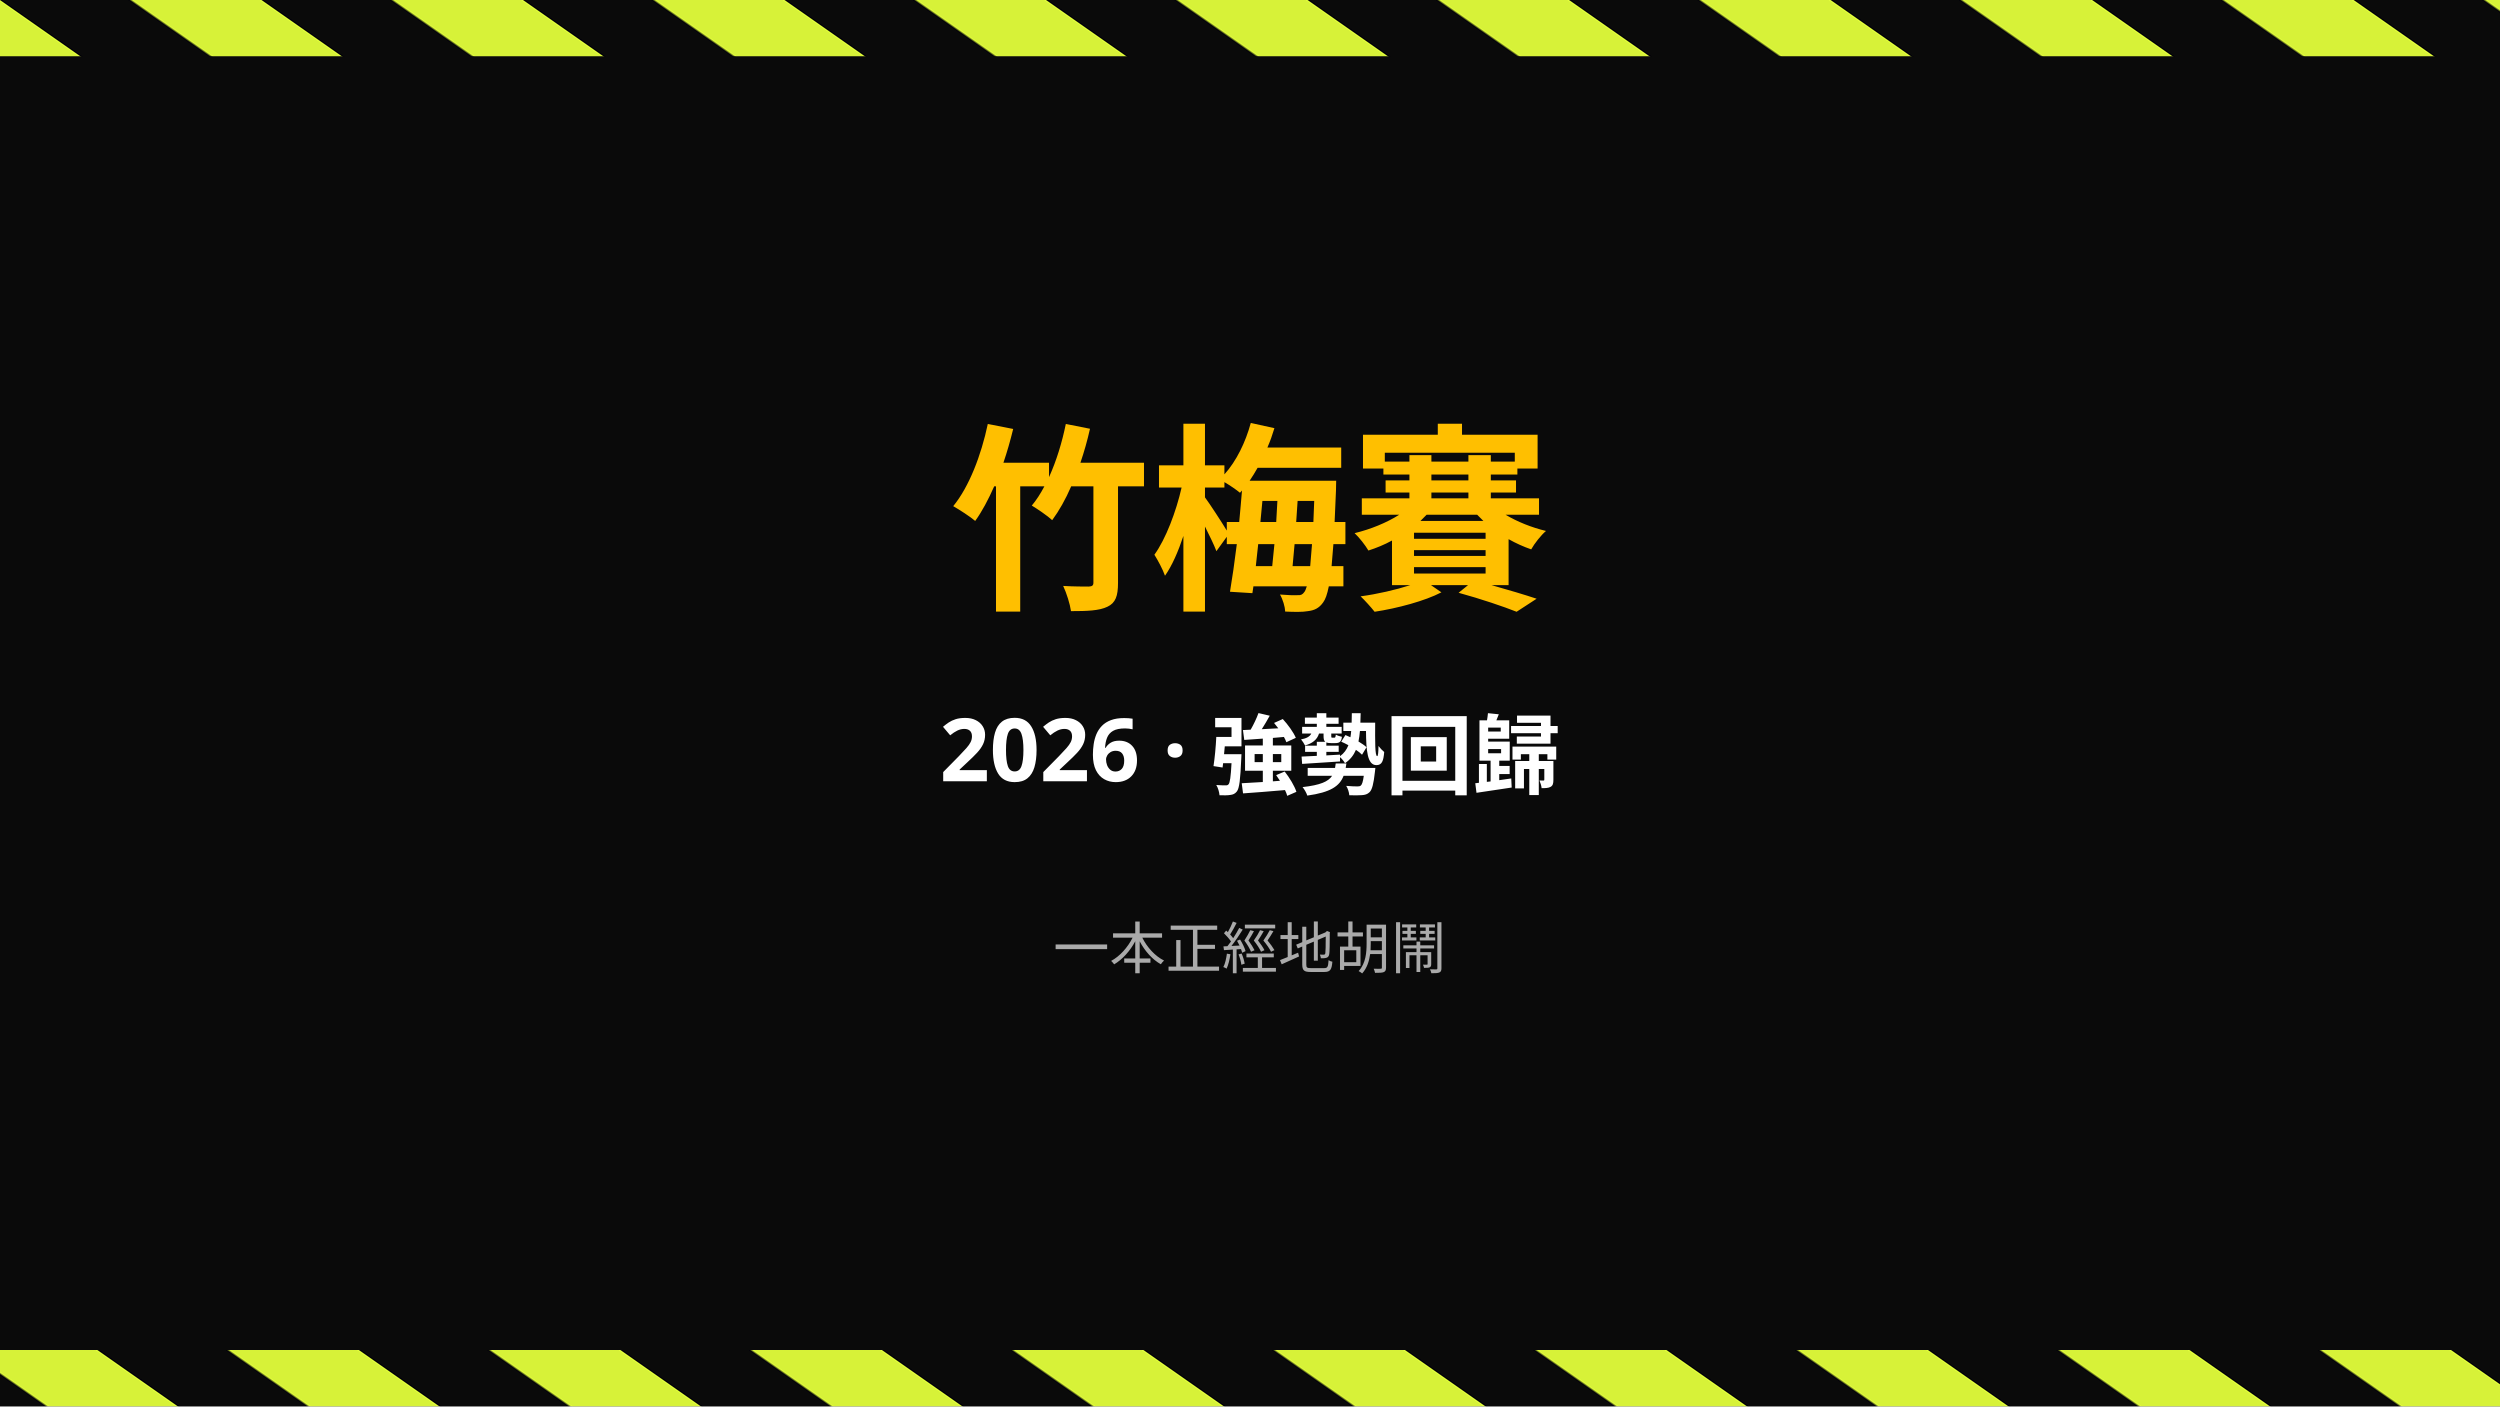
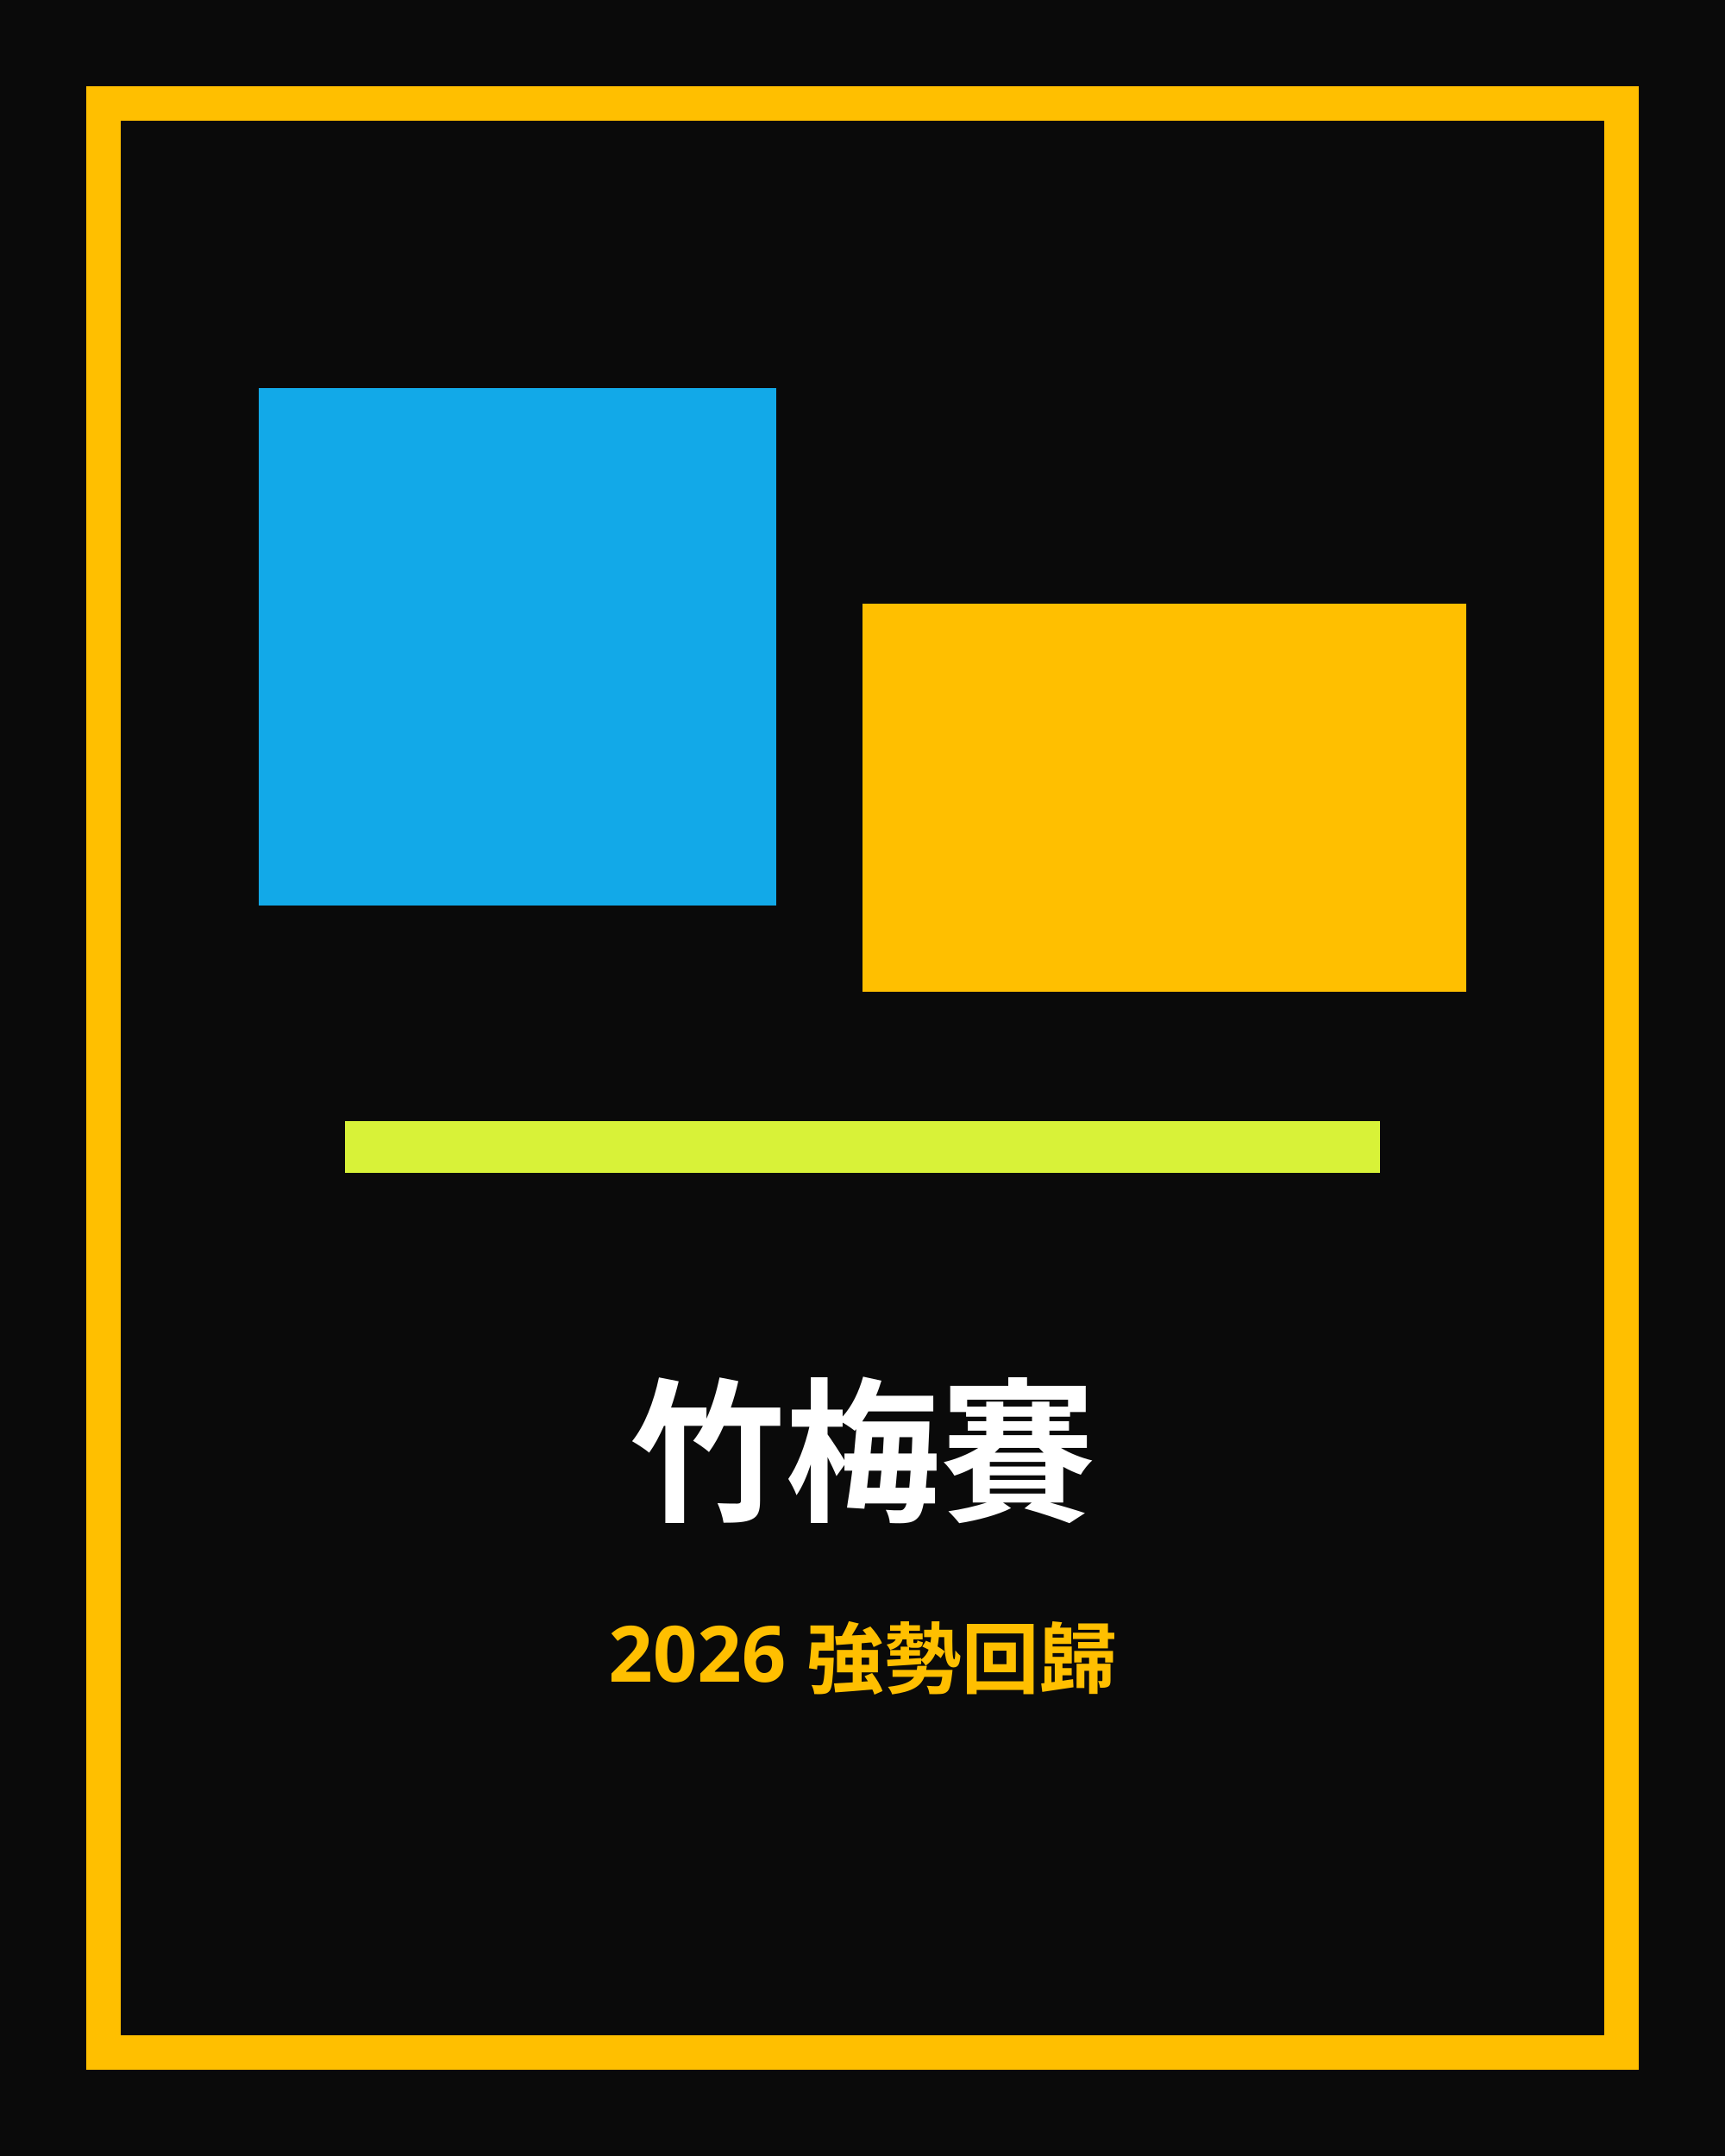
- <svg xmlns="http://www.w3.org/2000/svg" viewBox="0 0 800 450" role="img" aria-label="2026 竹梅賽">
-   <defs>
-     <pattern id="stripe" width="48" height="48" patternTransform="rotate(-55)" patternUnits="userSpaceOnUse">
-       <rect width="24" height="48" fill="#0A0A0A" />
-       <rect x="24" width="24" height="48" fill="#D7F238" />
-     </pattern>
-   </defs>
-   <rect width="800" height="450" fill="#0A0A0A" />
-   <rect y="0" width="800" height="18" fill="url(#stripe)" />
-   <rect y="432" width="800" height="18" fill="url(#stripe)" />
-   <text x="400" y="190" text-anchor="middle" font-size="64" font-weight="900" fill="#FFBF00" font-family="Noto Sans TC, Microsoft JhengHei, sans-serif">竹梅賽</text>
-   <text x="400" y="250" text-anchor="middle" font-size="28" font-weight="700" fill="#FFFFFF" font-family="Noto Sans TC, Microsoft JhengHei, sans-serif">2026 · 強勢回歸</text>
-   <text x="400" y="310" text-anchor="middle" font-size="18" fill="#AAAAAA" font-family="Noto Sans TC, Microsoft JhengHei, sans-serif">一本正經地胡鬧</text>
+ <svg xmlns="http://www.w3.org/2000/svg" viewBox="0 0 800 1000" role="img" aria-label="2026 竹梅賽主視覺">
+   <rect width="800" height="1000" fill="#0A0A0A" />
+   <rect x="48" y="48" width="704" height="904" fill="none" stroke="#FFBF00" stroke-width="16" />
+   <rect x="120" y="180" width="240" height="240" fill="#12A9E8" />
+   <rect x="400" y="280" width="280" height="180" fill="#FFBF00" />
+   <rect x="160" y="520" width="480" height="24" fill="#D8F238" />
+   <text x="400" y="700" text-anchor="middle" font-size="72" font-weight="900" fill="#FFFFFF" font-family="Noto Sans TC, sans-serif">竹梅賽</text>
+   <text x="400" y="780" text-anchor="middle" font-size="36" font-weight="900" fill="#FFBF00" font-family="Noto Sans TC, sans-serif">2026 強勢回歸</text>
</svg>
